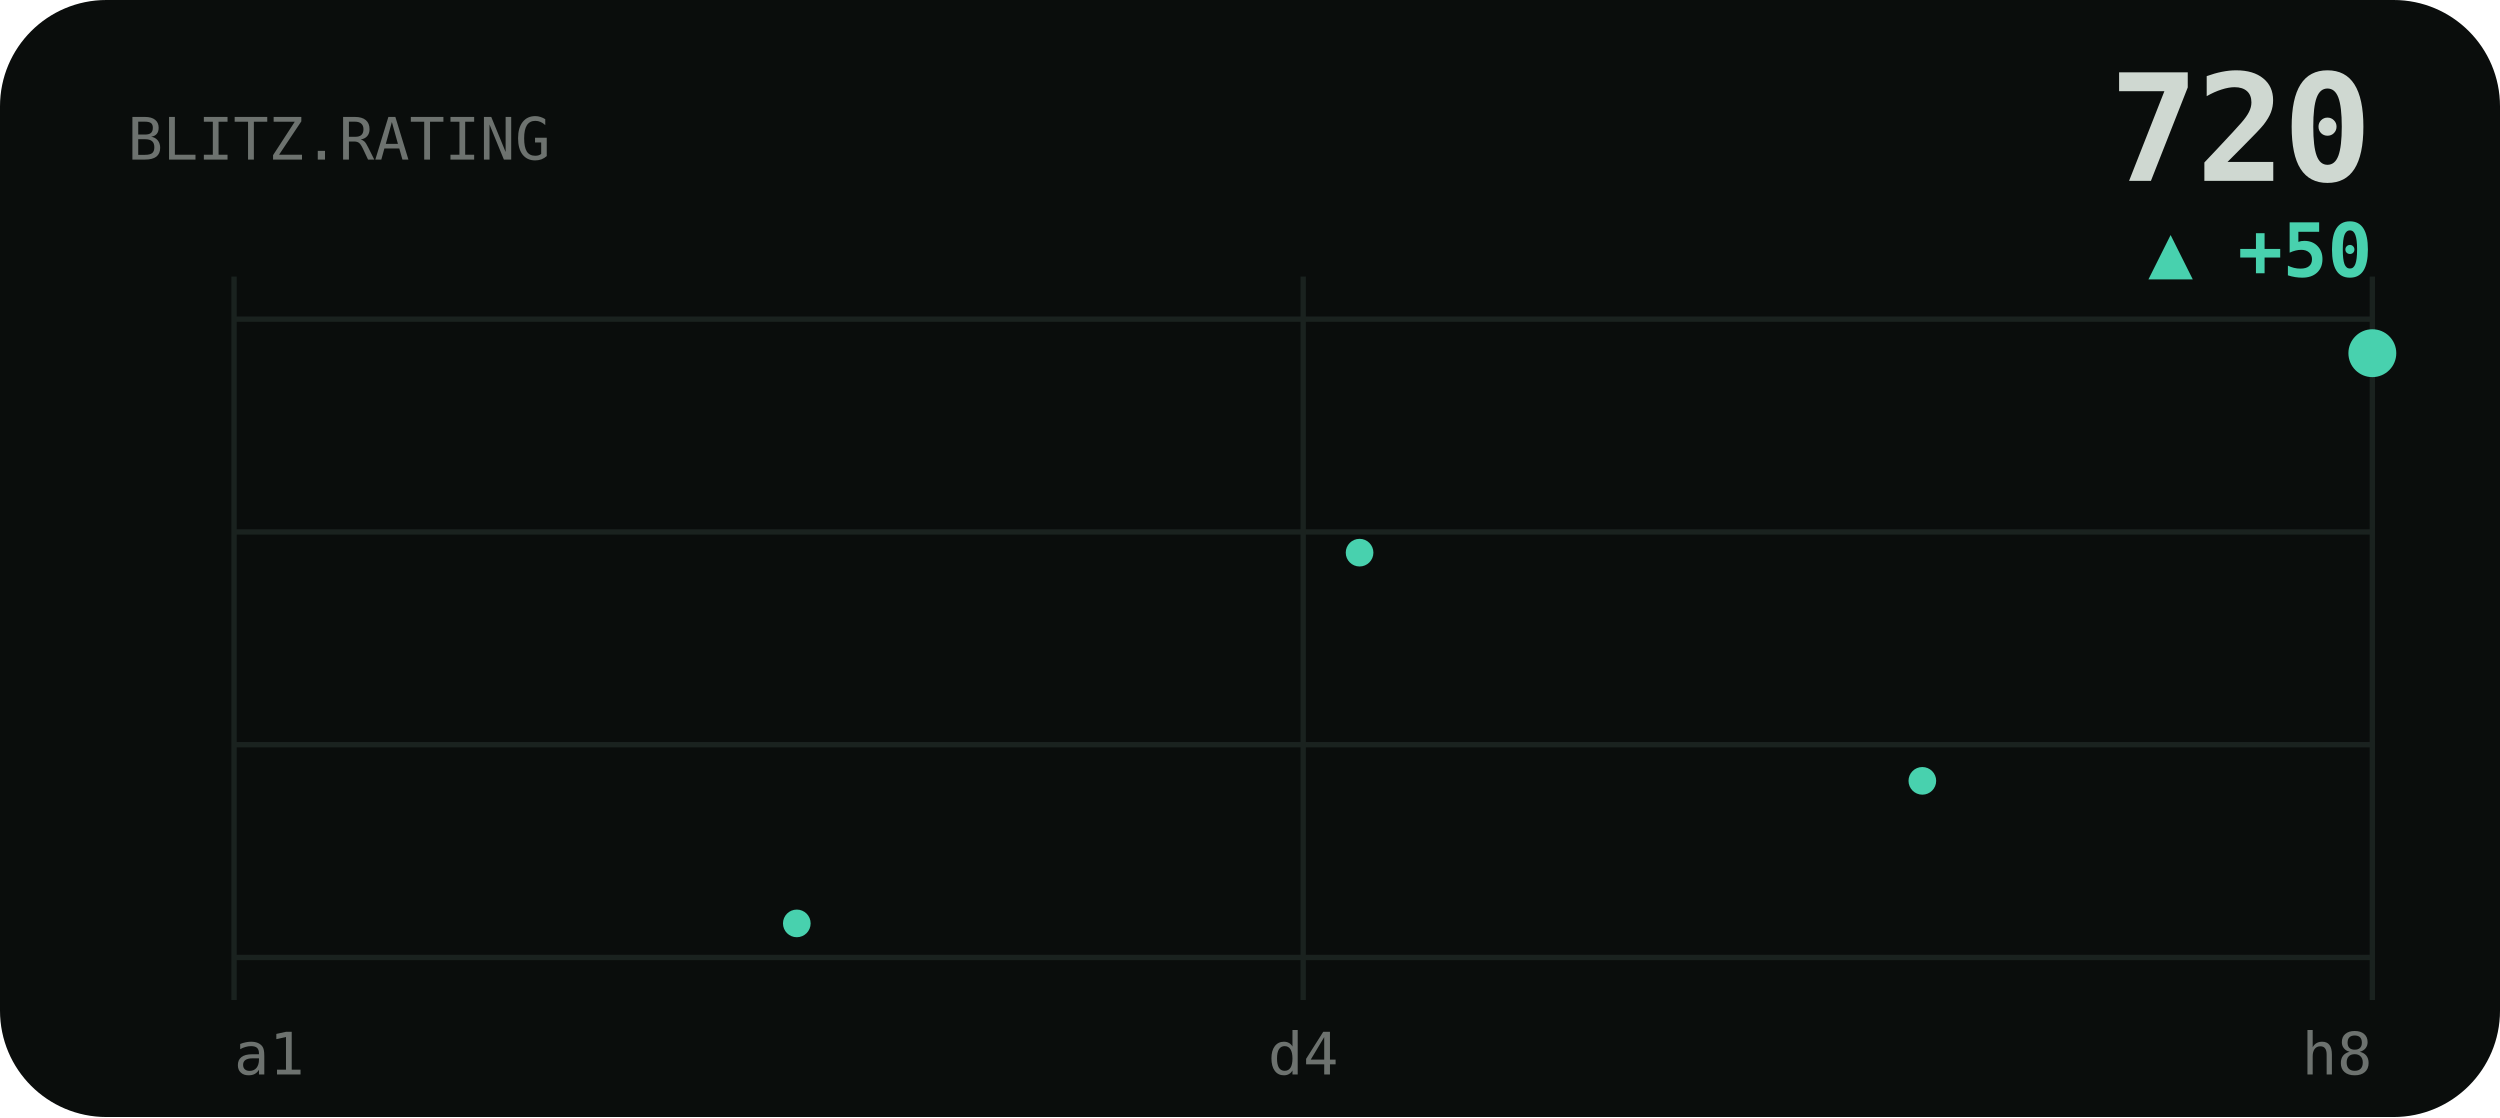
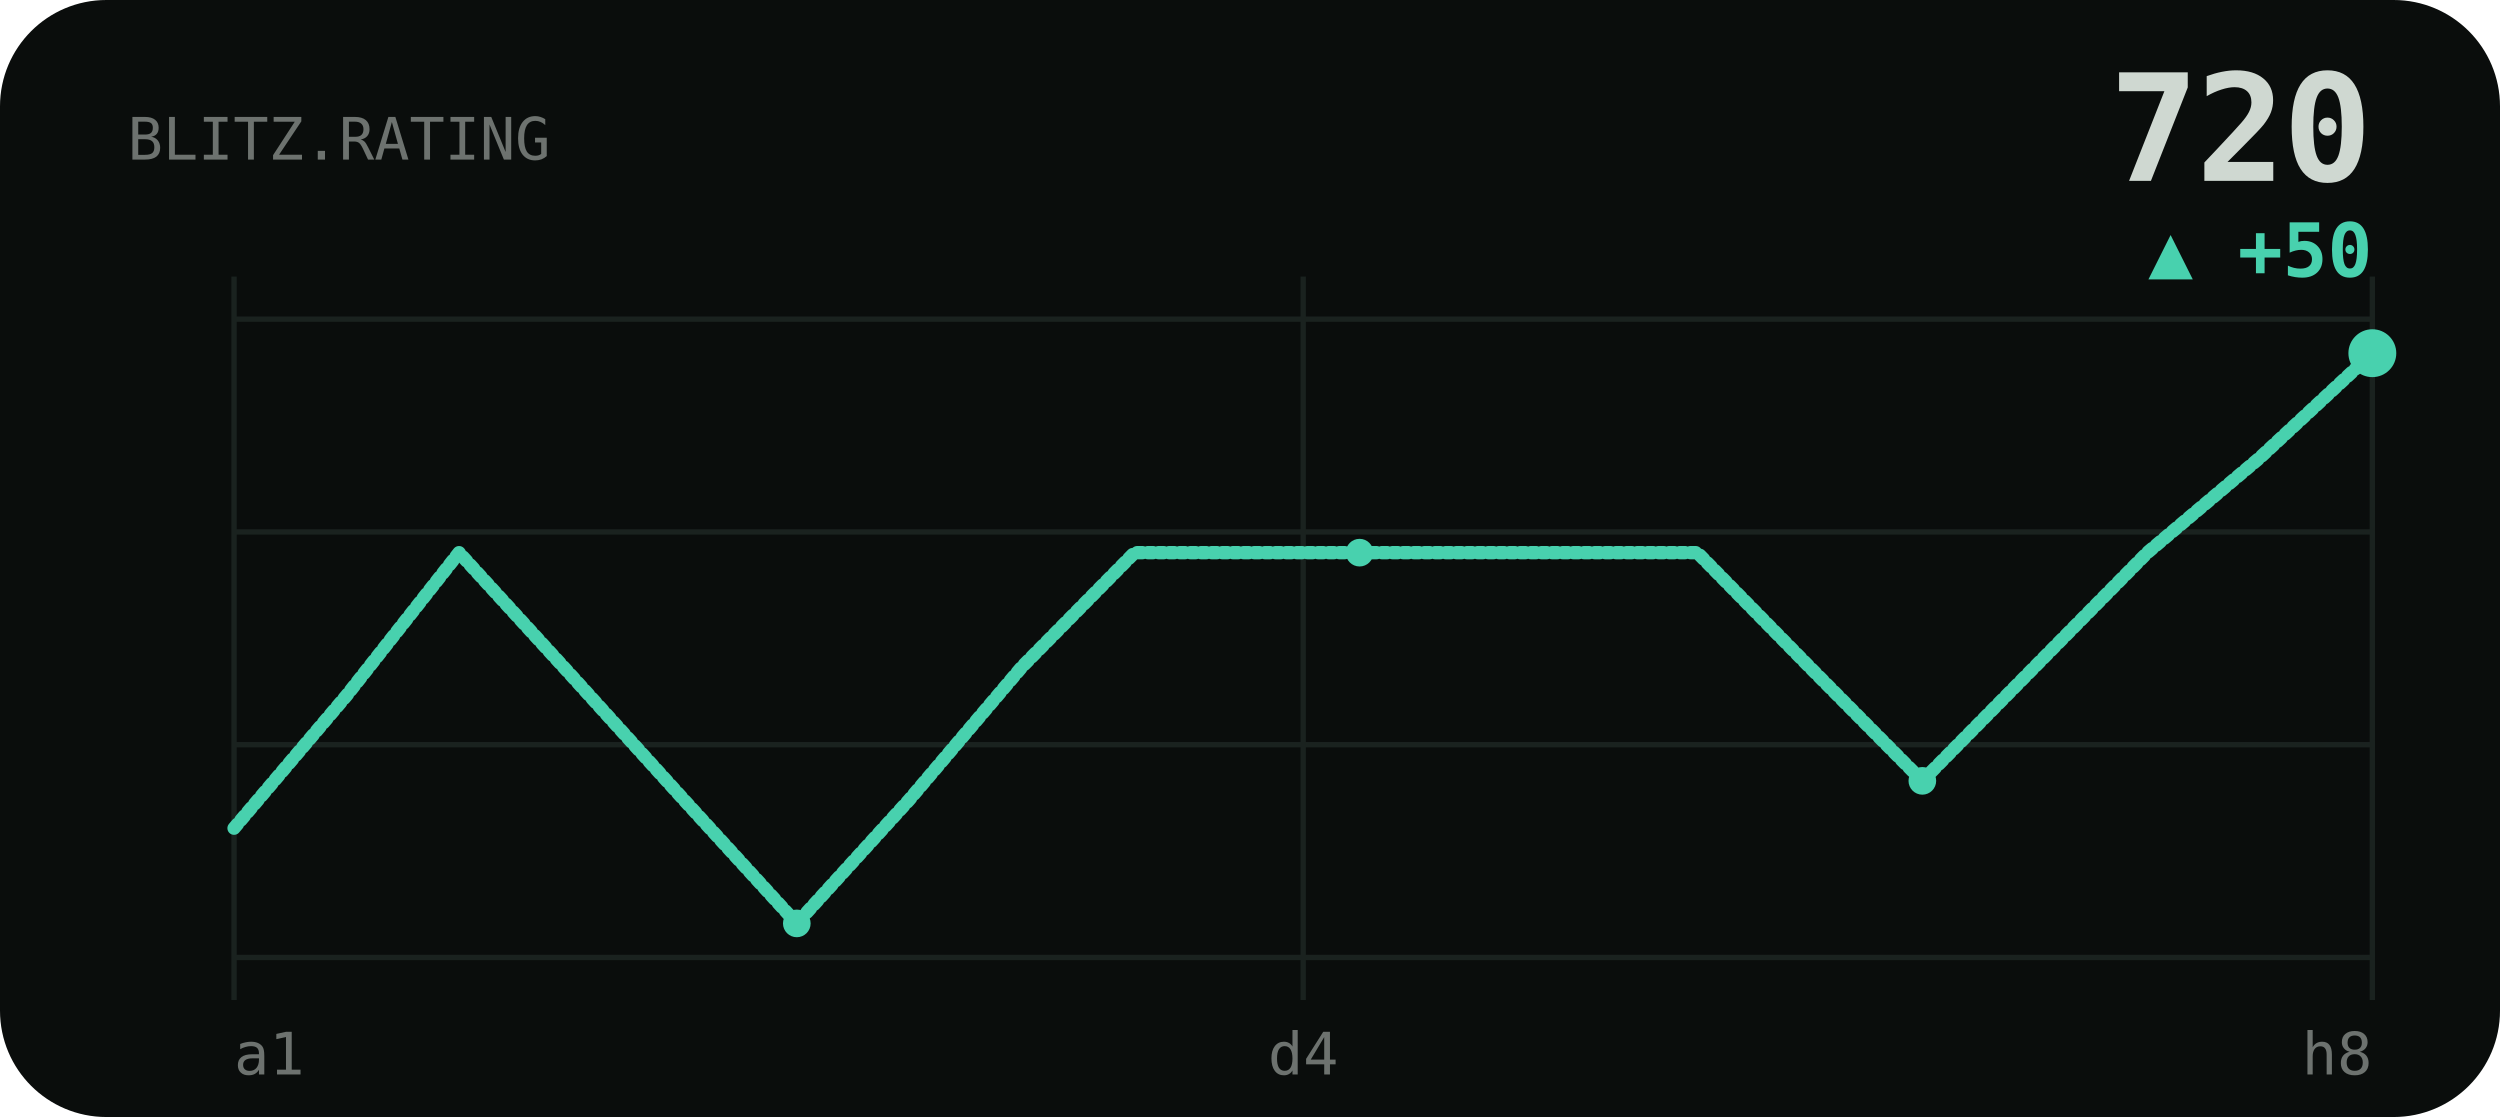
<svg xmlns="http://www.w3.org/2000/svg" viewBox="0 0 470 210" width="470" height="210" role="img" aria-label="BLITZ rating history">
-   <style>text{fill:#cfd8d1}.bg{fill:#0a0d0c}.acc{fill:#48d1ae}.ln{stroke:#48d1ae}.area{fill:#48d1ae;opacity:.1}.peak{stroke:#48d1ae;opacity:.32}.chip{fill:#48d1ae;opacity:.14}.down{fill:#e0715a}.grid{stroke:#1a221f;stroke-width:1}svg{font-family:'Space Grotesk',system-ui,sans-serif}.lbl{font-weight:600;font-size:11px;letter-spacing:.16em}.big{font-weight:700;font-size:34px;letter-spacing:-.02em}.mid{font-weight:600;font-size:14px}.mut{font-weight:500;font-size:11px;opacity:.5}.ser{font-family:'Instrument Serif',serif;font-weight:400;letter-spacing:0}.mono{font-family:'JetBrains Mono',monospace}.ln{fill:none;stroke-width:2.5;stroke-linecap:round;stroke-linejoin:round}.thin{stroke-width:1.6}.draw{stroke-dasharray:1200;stroke-dashoffset:1200;animation:draw 2.3s cubic-bezier(.6,.05,.2,1) forwards .25s}.dot{animation:pulse 2s ease-in-out infinite}.glow{animation:glow 3.4s ease-in-out infinite}.float{animation:float 6.5s ease-in-out infinite}.shim{animation:shim 3s ease-in-out infinite}@keyframes draw{to{stroke-dashoffset:0}}@keyframes pulse{0%,100%{r:4.5;opacity:1}50%{r:8;opacity:.45}}@keyframes glow{0%,100%{opacity:.14}50%{opacity:.34}}@keyframes float{0%,100%{transform:translateY(0)}50%{transform:translateY(-7px)}}@keyframes shim{0%,100%{opacity:.5}50%{opacity:1}}</style>
+   <style>text{fill:#cfd8d1}.bg{fill:#0a0d0c}.acc{fill:#48d1ae}.ln{stroke:#48d1ae}.area{fill:#48d1ae;opacity:.1}.peak{stroke:#48d1ae;opacity:.32}.chip{fill:#48d1ae;opacity:.14}.down{fill:#e0715a}.grid{stroke:#1a221f;stroke-width:1}svg{font-family:'Space Grotesk',system-ui,sans-serif}.lbl{font-weight:600;font-size:11px;letter-spacing:.16em}.big{font-weight:700;font-size:34px;letter-spacing:-.02em}.mid{font-weight:600;font-size:14px}.mut{font-weight:500;font-size:11px;opacity:.5}.ser{font-family:'Instrument Serif',serif;font-weight:400;letter-spacing:0}.mono{font-family:'JetBrains Mono',monospace}.ln{fill:none;stroke-width:2.5;stroke-linecap:round;stroke-linejoin:round}.thin{stroke-width:1.6}.draw{stroke-dasharray:1;stroke-dashoffset:0;animation:draw 2.3s cubic-bezier(.6,.05,.2,1) .25s backwards}.dot{animation:pulse 2s ease-in-out infinite}.glow{animation:glow 3.4s ease-in-out infinite}.float{animation:float 6.5s ease-in-out infinite}.shim{animation:shim 3s ease-in-out infinite}@keyframes draw{from{stroke-dashoffset:1}to{stroke-dashoffset:0}}@keyframes pulse{0%,100%{r:4.5;opacity:1}50%{r:8;opacity:.45}}@keyframes glow{0%,100%{opacity:.14}50%{opacity:.34}}@keyframes float{0%,100%{transform:translateY(0)}50%{transform:translateY(-7px)}}@keyframes shim{0%,100%{opacity:.5}50%{opacity:1}}</style>
  <rect class="bg" width="470" height="210" rx="20" />
  <line class="grid" x1="44" y1="60" x2="446" y2="60" />
  <line class="grid" x1="44" y1="100" x2="446" y2="100" />
  <line class="grid" x1="44" y1="140" x2="446" y2="140" />
  <line class="grid" x1="44" y1="180" x2="446" y2="180" />
  <line class="grid" x1="44" y1="52" x2="44" y2="188" />
  <line class="grid" x1="245" y1="52" x2="245" y2="188" />
  <line class="grid" x1="446" y1="52" x2="446" y2="188" />
  <text class="mut mono" x="24" y="30">BLITZ.RATING</text>
  <text class="big mono" x="446" y="34" text-anchor="end" style="font-size:28px">720</text>
  <text class="acc mono mid" x="446" y="52" text-anchor="end">▲ +50</text>
-   <polyline class="ln draw" points="44.0,155.7 65.2,130.7 86.3,103.9 107.5,127.1 128.6,150.4 149.8,173.6 170.9,150.4 192.1,125.4 213.3,103.9 234.4,103.9 255.6,103.9 276.7,103.9 297.9,103.9 319.1,103.9 340.2,125.4 361.4,146.8 382.5,125.4 403.7,103.9 424.8,86.1 446.0,66.4" />
+   <polyline class="ln draw" pathLength="1" points="44.0,155.7 65.2,130.7 86.3,103.9 107.5,127.1 128.6,150.4 149.8,173.6 170.9,150.4 192.1,125.4 213.3,103.9 234.4,103.9 255.6,103.9 276.7,103.9 297.9,103.9 319.1,103.9 340.2,125.4 361.4,146.8 382.5,125.4 403.7,103.9 424.8,86.1 446.0,66.4" />
  <circle class="acc" cx="149.8" cy="173.6" r="2.6" />
  <circle class="acc" cx="255.6" cy="103.9" r="2.6" />
  <circle class="acc" cx="361.4" cy="146.8" r="2.6" />
  <circle class="acc dot" cx="446.0" cy="66.4" r="4.5" />
  <text class="mut mono" x="44" y="202">a1</text>
  <text class="mut mono" x="245" y="202" text-anchor="middle">d4</text>
  <text class="mut mono" x="446" y="202" text-anchor="end">h8</text>
</svg>
